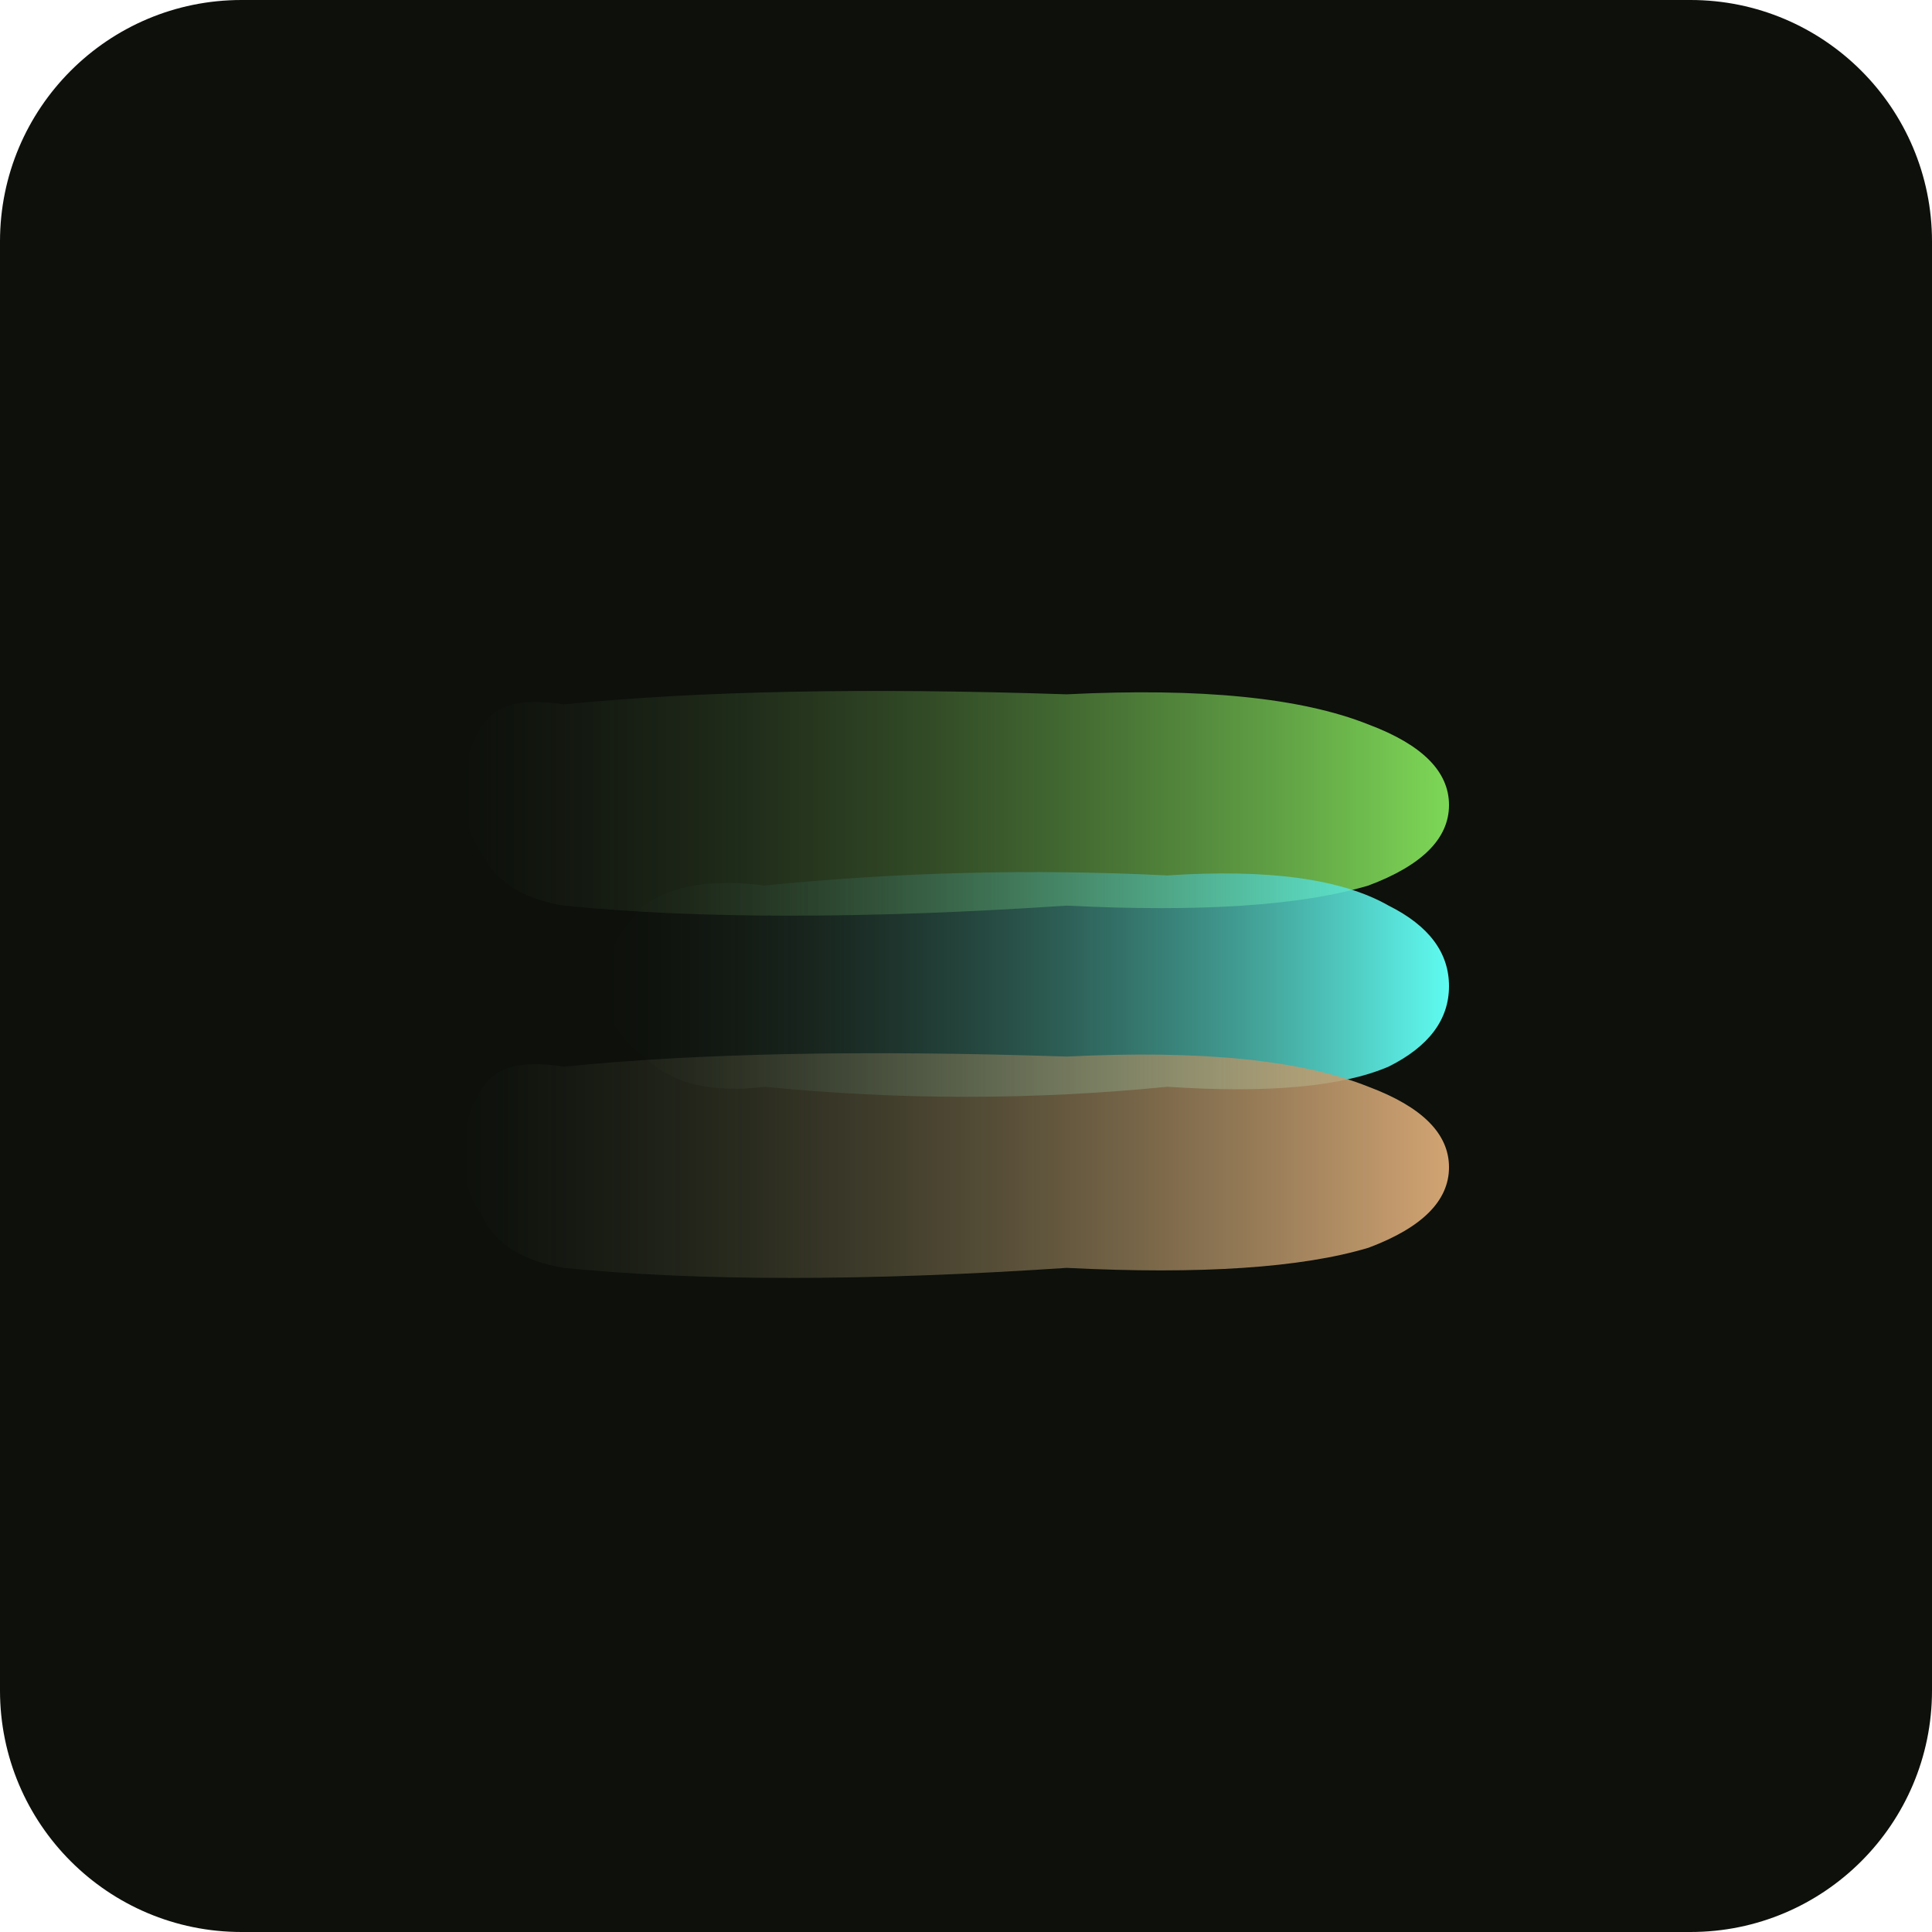
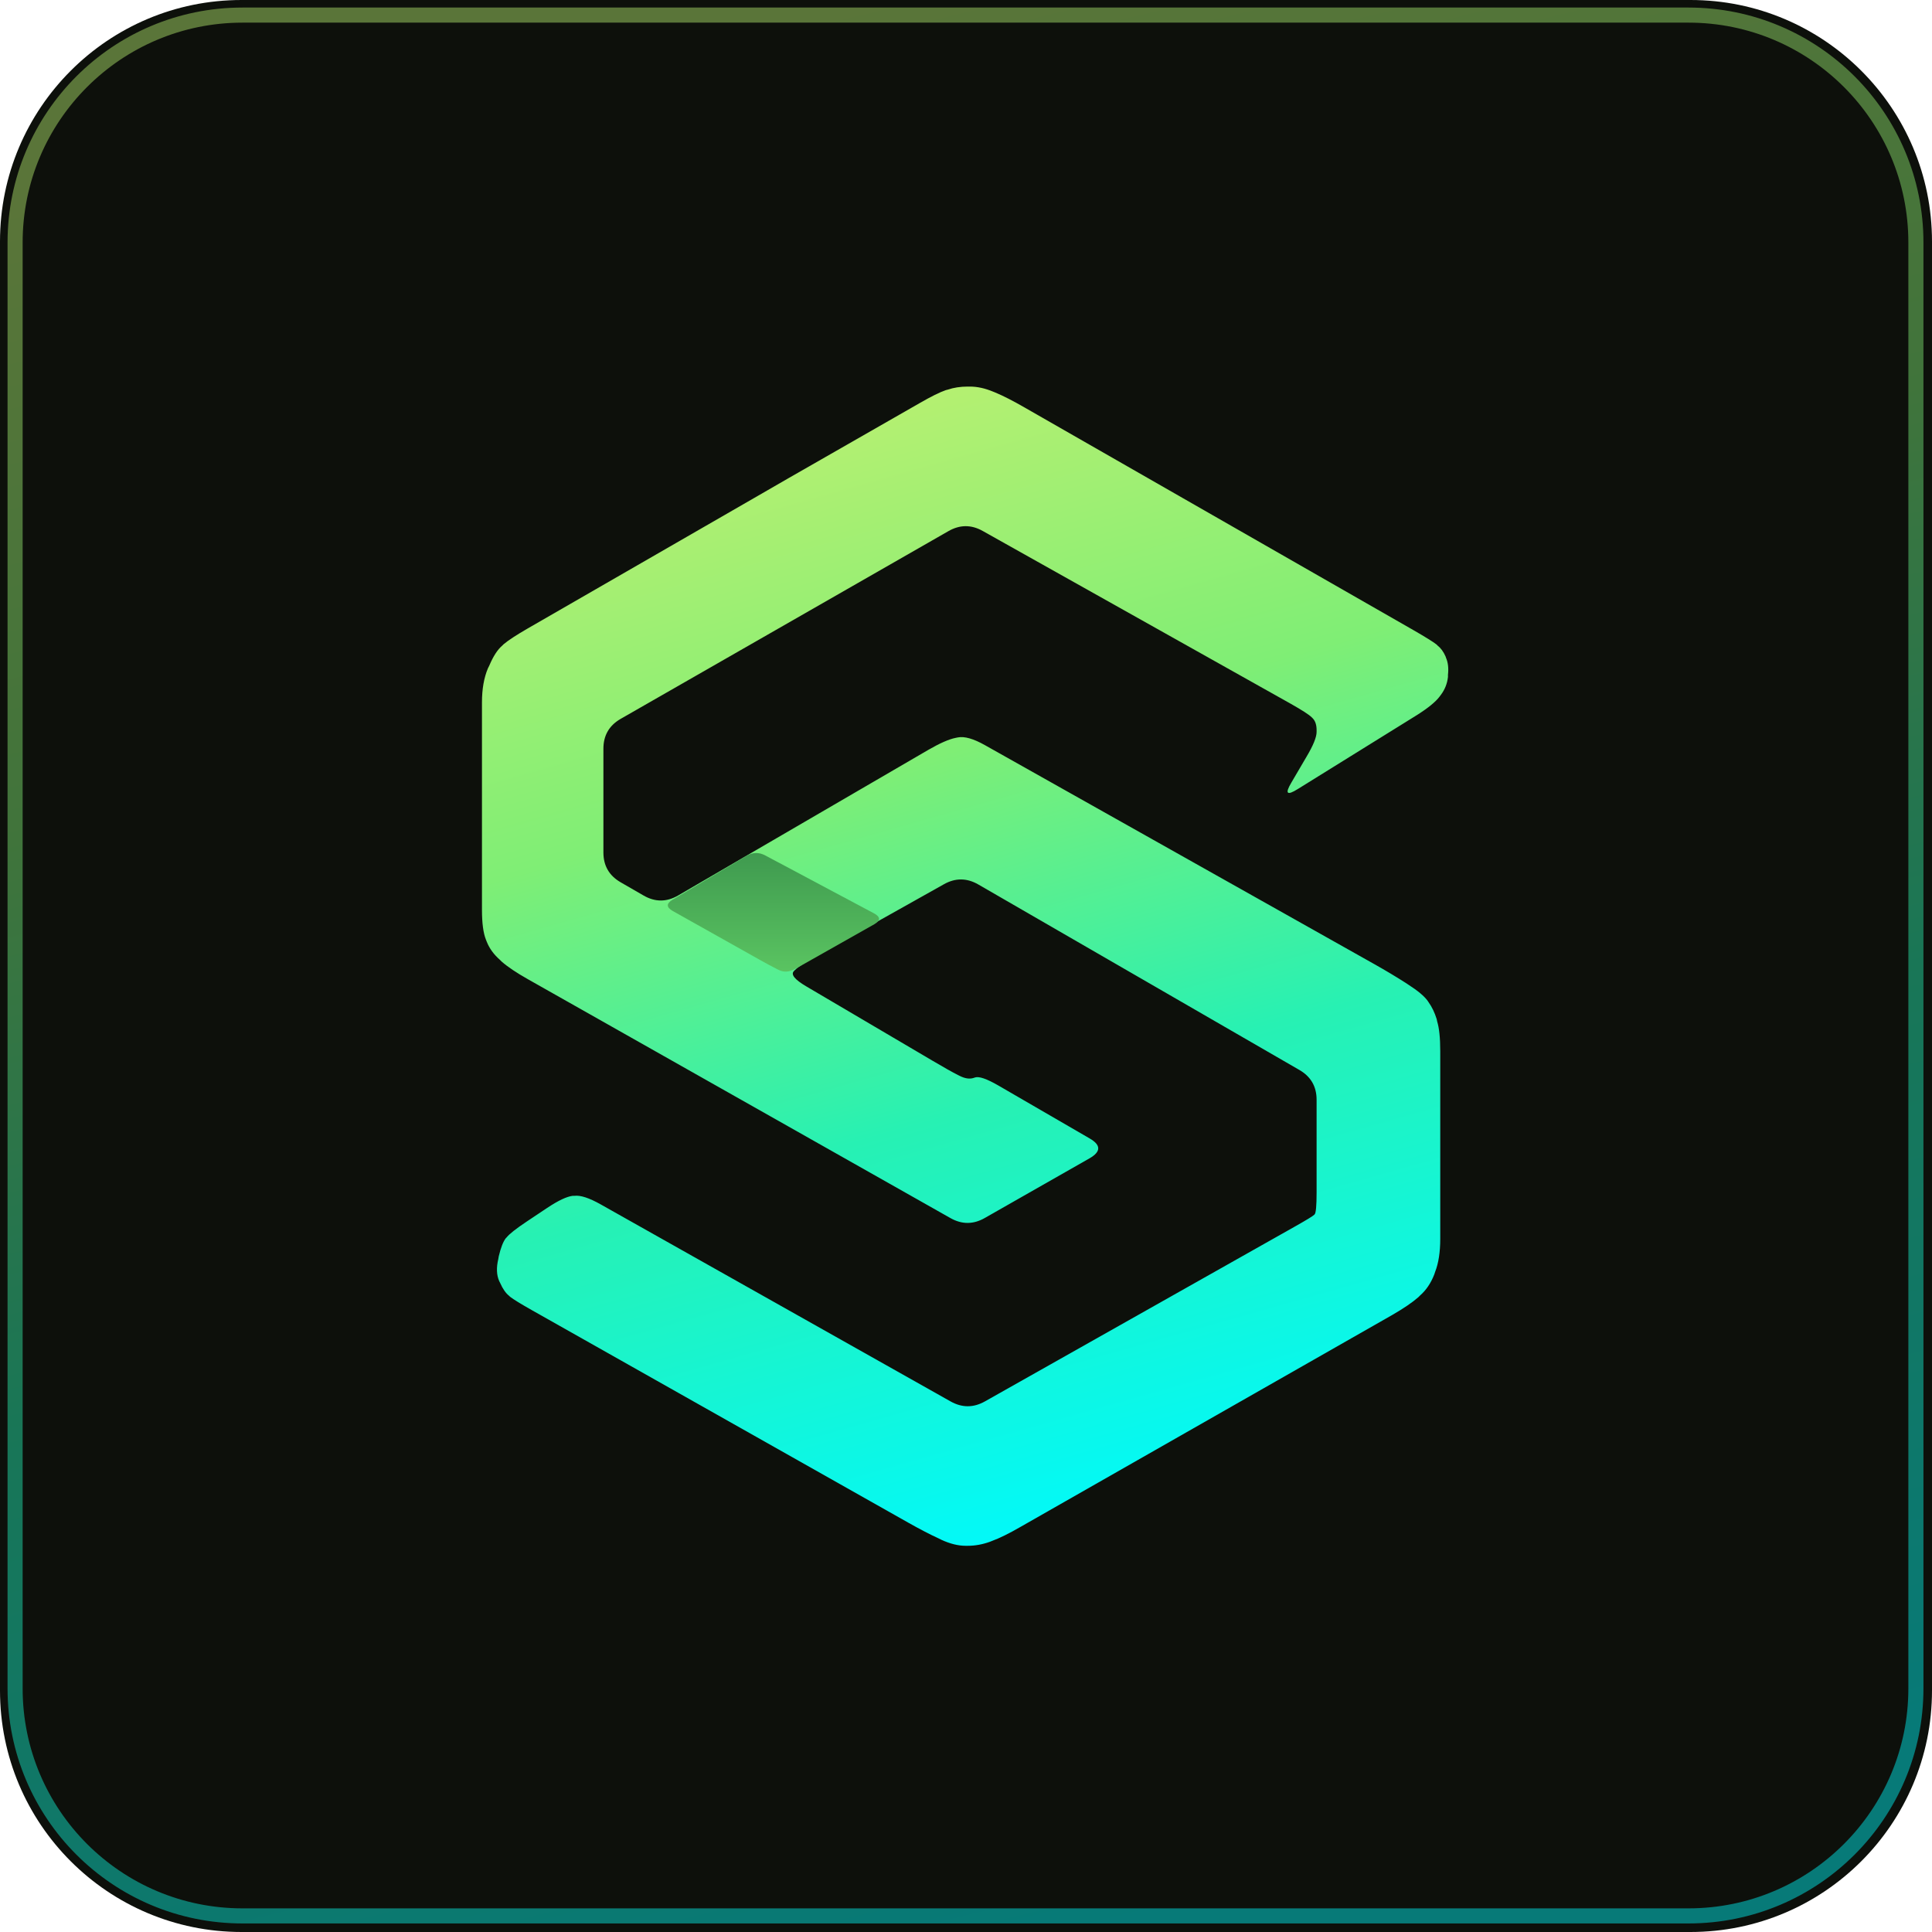
<svg xmlns="http://www.w3.org/2000/svg" viewBox="0 0 192 192">
  <defs>
-     <linearGradient id="pwa192-green" x1="0%" y1="0%" x2="100%" y2="0%">
-       <stop offset="0%" stop-color="#3d4a35" stop-opacity="0" />
-       <stop offset="100%" stop-color="#7ed957" />
+     <linearGradient id="i192" x1="0.38" y1="0" x2="0.62" y2="1">
+       <stop offset="0" stop-color="#b8f071" />
+       <stop offset="0.32" stop-color="#7fee75" />
+       <stop offset="0.62" stop-color="#27f1b3" />
+       <stop offset="1" stop-color="#00fafc" />
    </linearGradient>
-     <linearGradient id="pwa192-cyan" x1="0%" y1="0%" x2="100%" y2="0%">
-       <stop offset="0%" stop-color="#2d3628" stop-opacity="0" />
-       <stop offset="100%" stop-color="#5ffbf1" />
-     </linearGradient>
-     <linearGradient id="pwa192-gold" x1="0%" y1="0%" x2="100%" y2="0%">
-       <stop offset="0%" stop-color="#4a5942" stop-opacity="0" />
-       <stop offset="100%" stop-color="#d4a574" />
+     <linearGradient id="i192-seam" x1="0" y1="0" x2="0" y2="1">
+       <stop offset="0" stop-color="#3f9a4f" />
+       <stop offset="1" stop-color="#5ac461" />
    </linearGradient>
  </defs>
  <rect width="192" height="192" rx="24" fill="#0d100b" />
-   <g transform="translate(36, 56) scale(1)">
-     <path d="M 12 16 Q 14 13, 20 14 Q 40 12, 70 13 Q 90 12, 100 16 Q 108 19, 108 24 Q 108 29, 100 32 Q 90 35, 70 34 Q 40 36, 20 34 Q 14 33, 12 29 Q 10 26, 10 23 Q 10 19, 12 16 Z" fill="url(#pwa192-green)" />
-     <path d="M 28 34 Q 32 31, 40 32 Q 60 30, 80 31 Q 95 30, 102 34 Q 108 37, 108 42 Q 108 47, 102 50 Q 95 53, 80 52 Q 60 54, 40 52 Q 32 53, 28 49 Q 24 46, 24 42 Q 24 38, 28 34 Z" fill="url(#pwa192-cyan)" />
-     <path d="M 12 52 Q 14 49, 20 50 Q 40 48, 70 49 Q 90 48, 100 52 Q 108 55, 108 60 Q 108 65, 100 68 Q 90 71, 70 70 Q 40 72, 20 70 Q 14 69, 12 65 Q 10 62, 10 59 Q 10 55, 12 52 Z" fill="url(#pwa192-gold)" />
+   <rect x="1.5" y="1.5" width="188.9" height="188.9" rx="22.6" fill="none" stroke="url(#i192)" stroke-width="1.5" opacity="0.45" />
+   <g transform="translate(8.4 14.5) scale(0.21943)">
+     <path d="M 400 109 L 401 109 Q 406 109 411.5 111.3 L 412.5 111.7 Q 418 114 425.8 118.5 L 602.2 219.5 Q 610 224 612.3 225.8 L 612.7 226.2 Q 615 228 616.4 231.2 L 616.6 231.8 Q 618 235 617.5 239.5 L 617.5 240.5 Q 617 245 614.3 248.6 L 613.7 249.4 Q 611 253 603.4 257.8 L 549.6 291.2 Q 542 296 546.6 288.3 L 553.4 276.7 Q 558 269 558 265.4 L 558 264.6 Q 558 261 556.2 259.2 L 555.8 258.8 Q 554 257 546.2 252.6 L 406.8 174.4 Q 399 170 391.2 174.5 L 242.8 259.5 Q 235 264 235 273 L 235 320 Q 235 329 242.8 333.5 L 253.2 339.5 Q 261 344 268.8 339.5 L 382.2 273.5 Q 390 269 394.5 268.1 L 395.5 267.9 Q 400 267 407.8 271.4 L 584.2 370.6 Q 592 375 598.4 379.1 L 599.6 379.9 Q 606 384 608.3 387.2 L 608.7 387.8 Q 611 391 612.4 395.5 L 612.6 396.5 Q 614 401 614 410 L 614 495 Q 614 504 611.7 509.9 L 611.3 511.1 Q 609 517 604.9 520.6 L 604.1 521.4 Q 600 525 592.2 529.5 L 423.8 625.5 Q 416 630 411 631.8 L 410 632.2 Q 405 634 400 634 L 399 634 Q 394 634 388.1 631.3 L 386.9 630.7 Q 381 628 373.2 623.6 L 202.8 527.4 Q 195 523 192.7 521.2 L 192.3 520.8 Q 190 519 188.2 514.9 L 187.8 514.1 Q 186 510 187.4 504.1 L 187.6 502.9 Q 189 497 190.8 494.7 L 191.2 494.3 Q 193 492 200.5 487 L 209.5 481 Q 217 476 221.1 475.5 L 221.9 475.5 Q 226 475 233.8 479.4 L 392.2 568.6 Q 400 573 407.8 568.6 L 548.2 489.4 Q 556 485 556.9 484.1 L 557.1 483.9 Q 558 483 558 474 L 558 432 Q 558 423 550.2 418.5 L 404.8 334.5 Q 397 330 389.2 334.4 L 331.8 366.6 Q 324 371 321.7 373.3 L 321.3 373.7 Q 319 376 326.8 380.6 L 384.2 414.4 Q 392 419 395.6 420.8 L 396.4 421.2 Q 400 423 402.7 422.1 L 403.3 421.9 Q 406 421 413.8 425.5 L 455.2 449.5 Q 463 454 455.2 458.5 L 407.8 485.5 Q 400 490 392.2 485.6 L 200.8 377.4 Q 193 373 188.9 369.4 L 188.1 368.6 Q 184 365 182.2 360.5 L 181.8 359.5 Q 180 355 180 346 L 180 252 Q 180 243 182.7 236.6 L 183.3 235.4 Q 186 229 189.2 226.3 L 189.8 225.7 Q 193 223 200.8 218.5 L 303.2 159.5 Q 311 155 318.8 150.5 L 378.2 116.5 Q 386 112 390.1 110.6 L 390.9 110.4 Q 395 109 400 109 Z" fill="url(#i192)" />
+     <path d="M 308.4 321.4 L 357.6 347.6 Q 362 350 357.7 352.5 L 322.3 372.5 Q 318 375 314.4 373.2 L 313.6 372.8 Q 310 371 305.6 368.5 L 266.4 346.5 Q 262 344 266.3 341.4 L 299.7 321.6 Q 304 319 308.4 321.4 Z" fill="url(#i192-seam)" />
  </g>
</svg>
